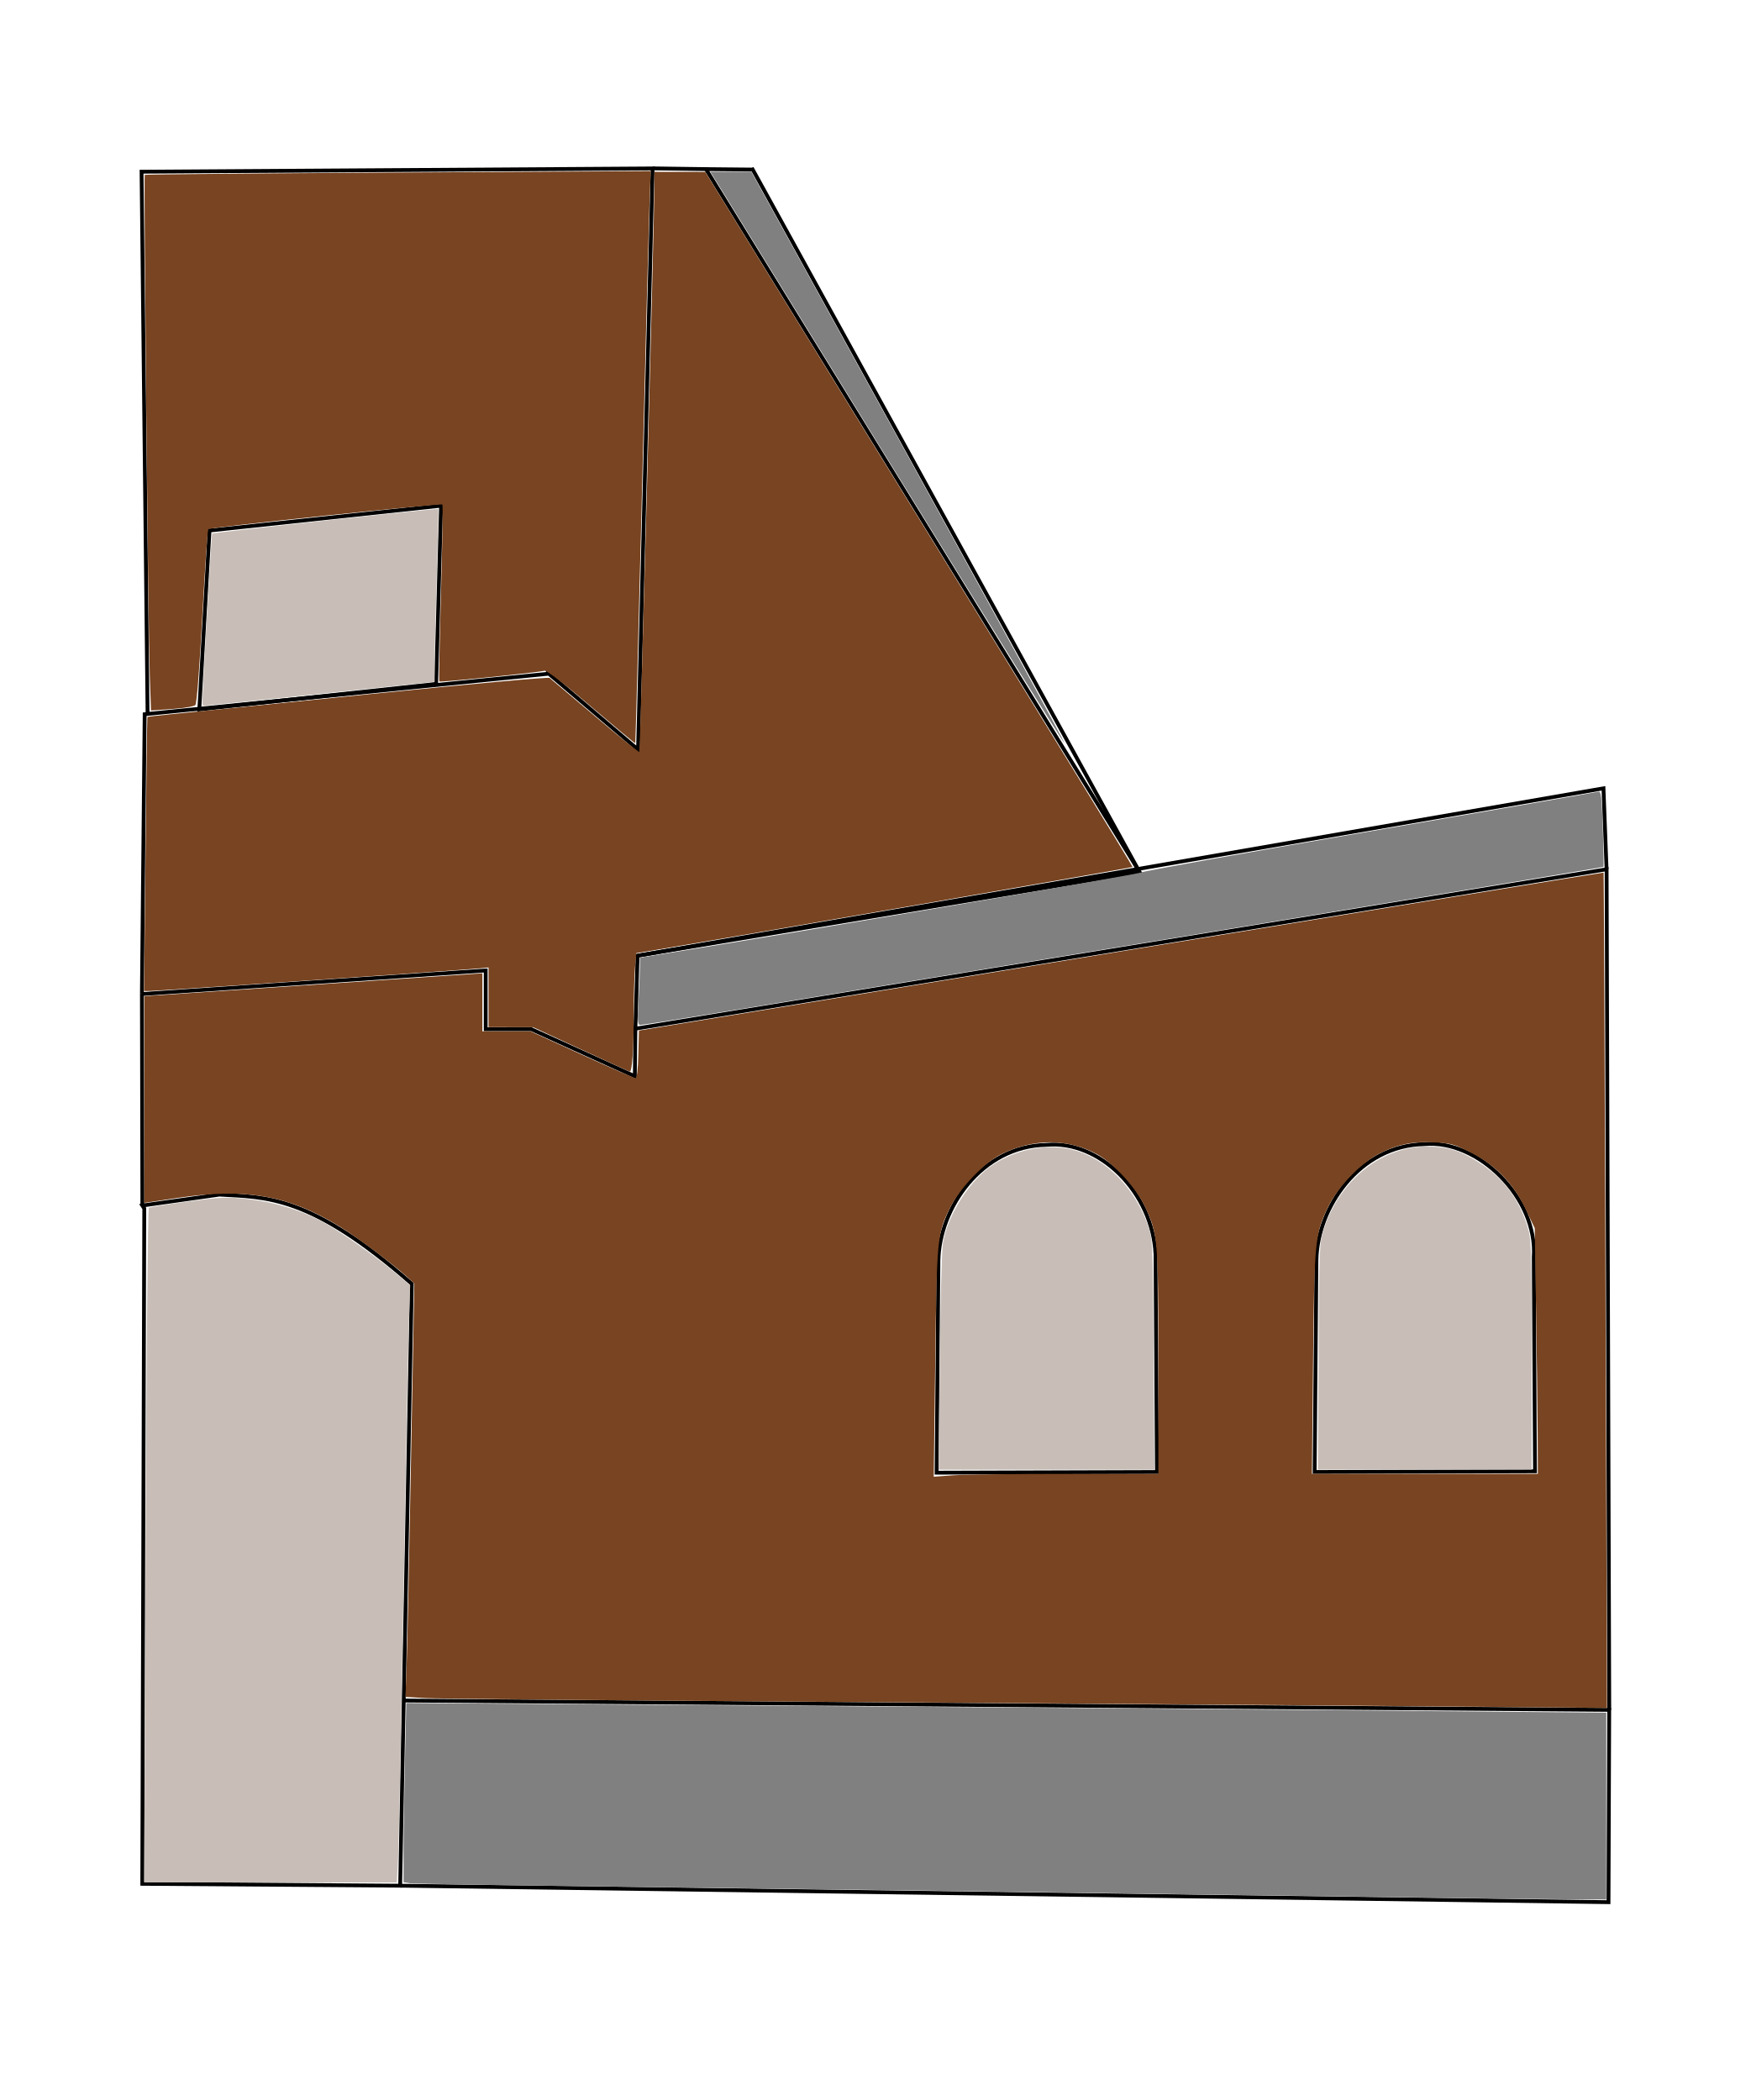
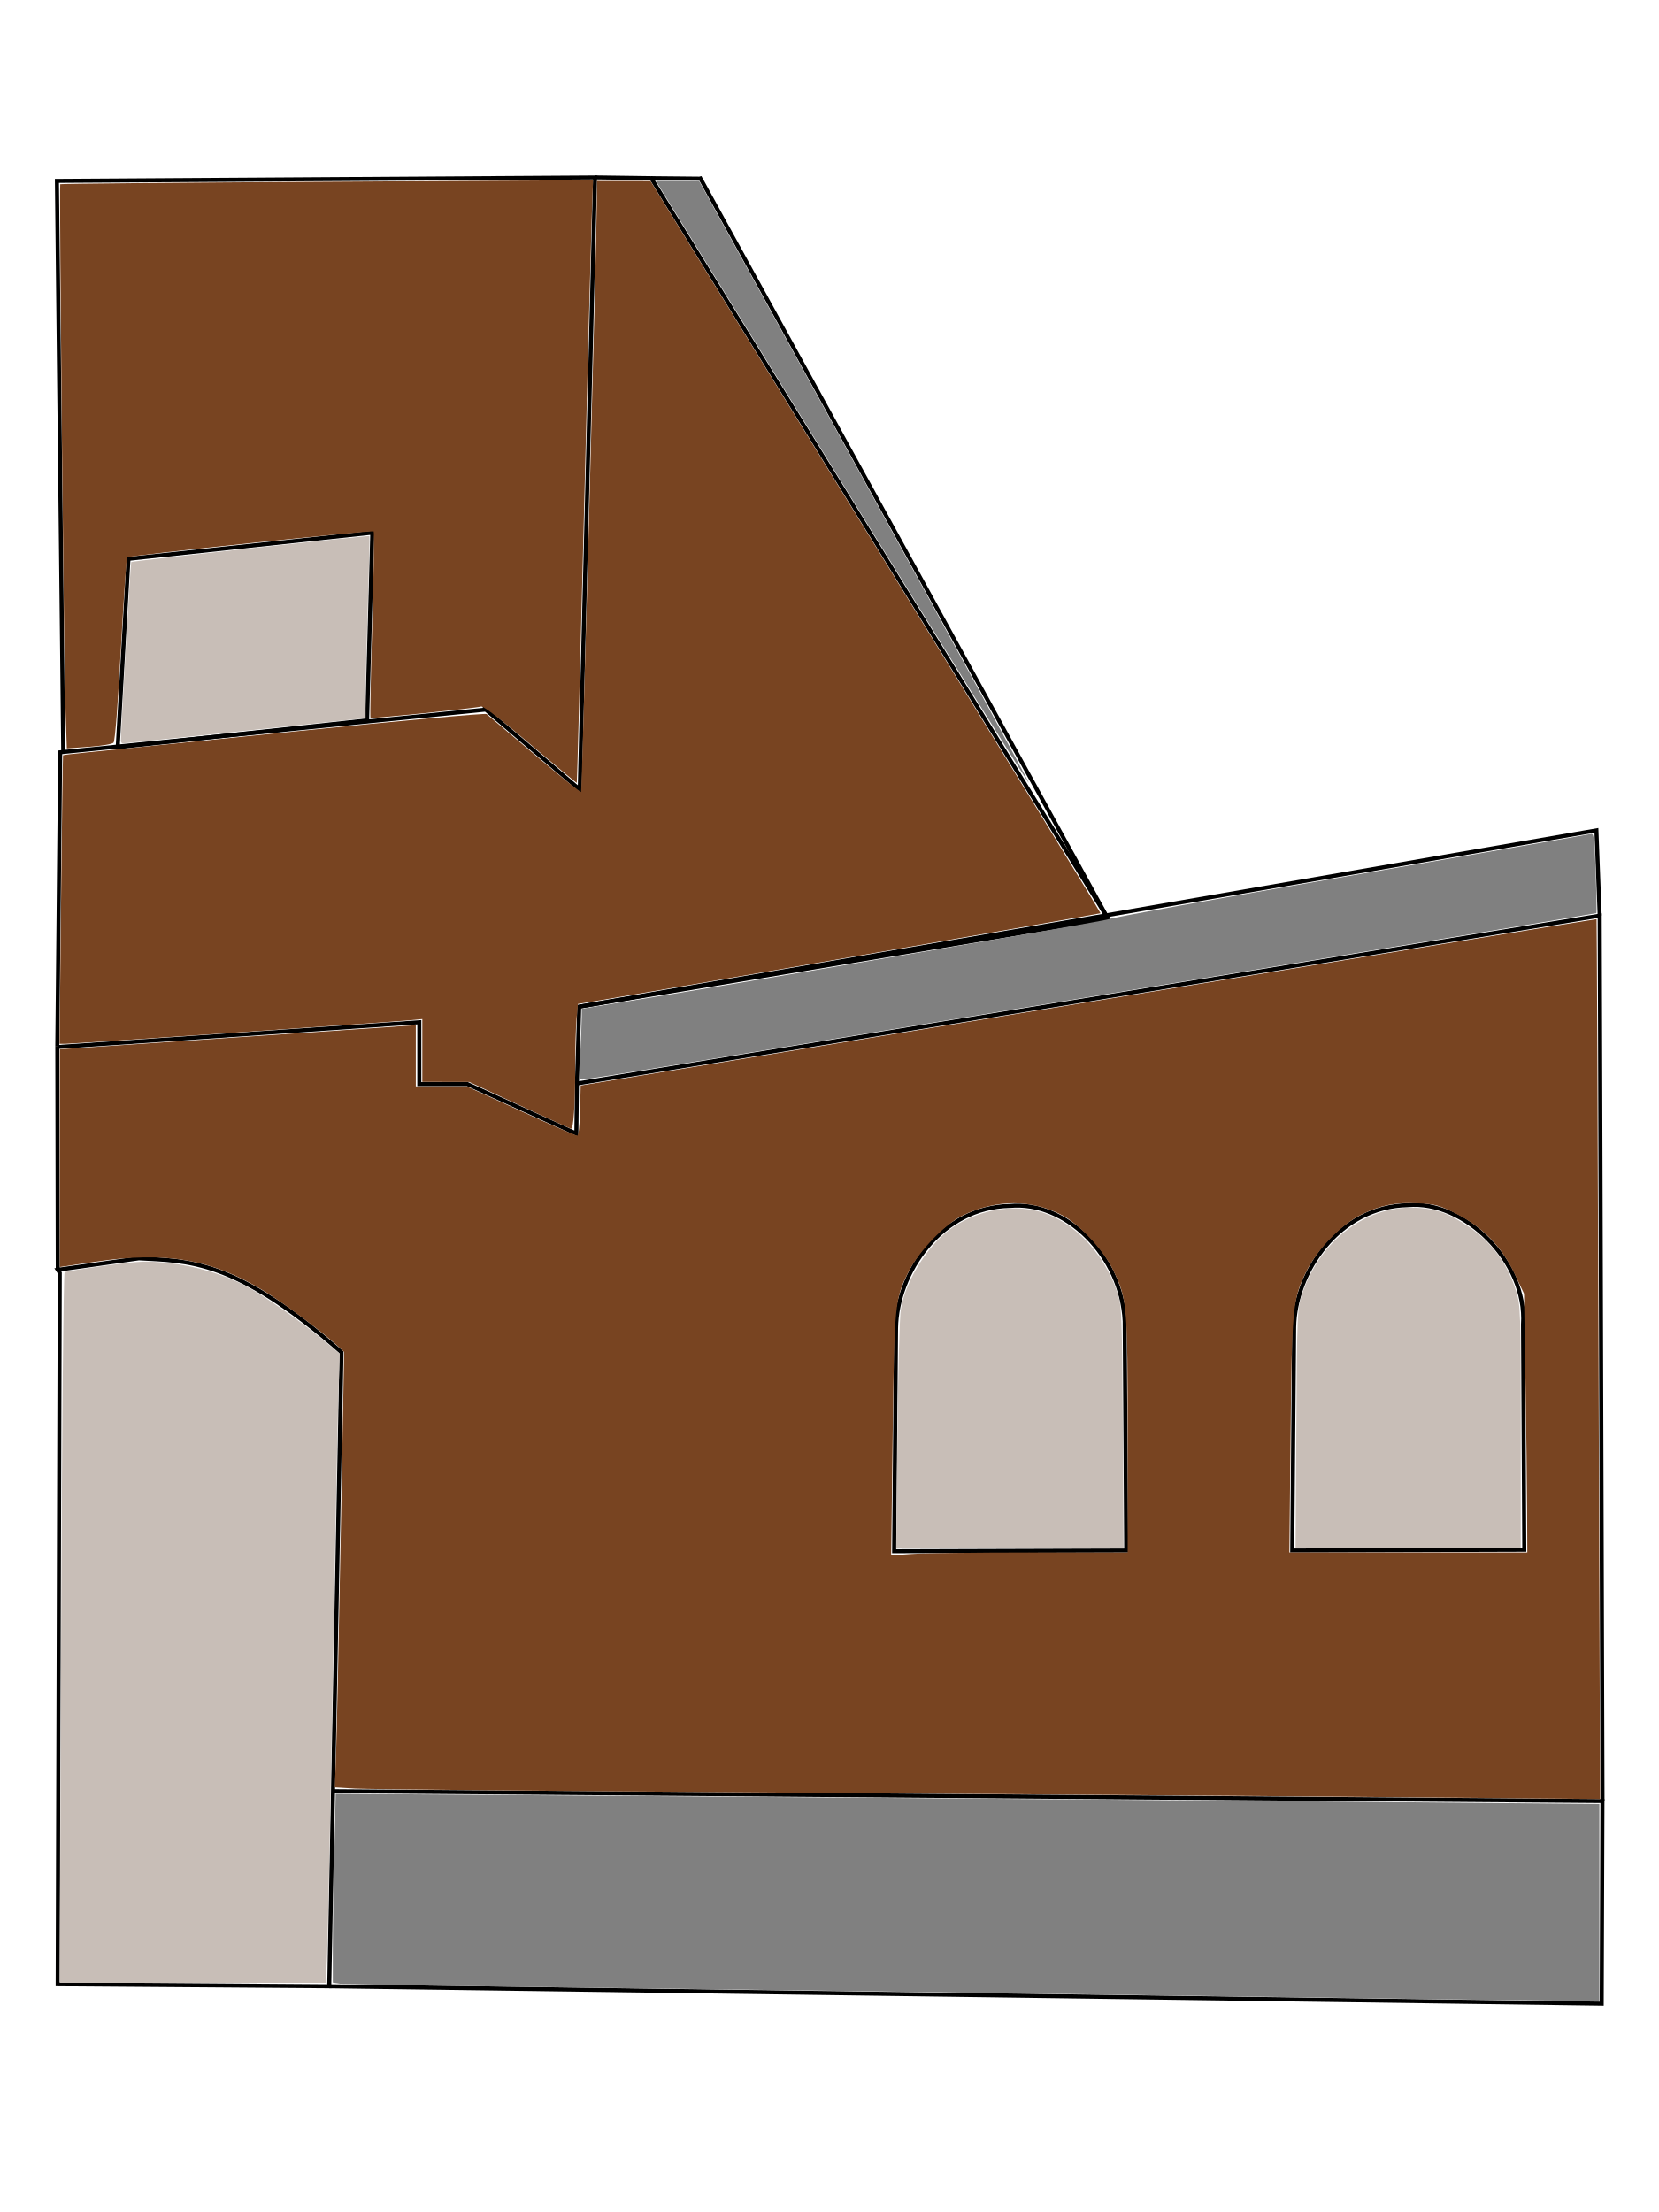
- <svg xmlns="http://www.w3.org/2000/svg" width="100" height="120" version="1.1" viewBox="0 0 210 297">
+ <svg xmlns="http://www.w3.org/2000/svg" width="60" height="80" version="1.1" viewBox="0 0 210 297">
  <path d="m113.68 208.28 0.256-29.97c0.122-7.407 6.056-16.228 15.267-16.393 7.532-0.704 15.002 6.72 15.43 15.478l0.204 30.788z" fill="none" stroke="#000" stroke-width=".54px" />
  <path d="m167.13 208.18 0.256-29.97c0.122-7.407 6.056-16.228 15.267-16.394 7.532-0.704 16.028 7.566 15.462 16.005l0.172 30.261z" fill="none" stroke="#000" stroke-width=".54px" />
  <path d="m113.11 208.19c0-0.057 0.292-0.076 0.7-0.04 0.54 0.04 0.747 9e-3 0.907-0.107 0.195-0.158 0.178-0.166-0.317-0.17-0.797-2e-3 -0.924-0.154-0.939-1.086-3e-3 -0.429-0.06-0.96-0.123-1.181-0.067-0.255-0.071-0.523-0.011-0.737 0.066-0.247 0.049-0.423-0.063-0.663-0.142-0.291-0.147-1.667-0.048-12.88 0.056-6.905 0.135-12.961 0.168-13.458 0.193-2.885 1.21-5.764 2.99-8.457 0.863-1.306 2.916-3.461 3.295-3.46 0.294 9.2e-4 0.522-0.221 0.304-0.296-0.215-0.073 0.213-0.334 0.557-0.339 0.233-2e-3 0.273-0.026 0.158-0.101-0.08-0.053-0.131-0.113-0.101-0.14 0.269-0.221 0.823-0.559 1.576-0.959 0.833-0.443 0.951-0.477 1.475-0.426 0.313 0.025 0.746 7e-3 0.961-0.03 0.369-0.082 0.351-0.09-0.335-0.146l-0.726-0.053 0.478-0.175c0.405-0.149 0.615-0.159 1.37-0.061 0.68 0.082 1.158 0.076 2.01-0.03 1.051-0.139 1.09-0.151 0.651-0.225-0.257-0.039-1.003-0.049-1.659-9e-3 -0.655 0.029-1.167 0.03-1.135 4.5e-4 0.03-0.03 0.498-0.137 1.037-0.225 1.046-0.174 2.062-0.206 3.084-0.092 0.614 0.064 0.625 0.071 0.413 0.249-0.215 0.179-0.211 0.184 0.259 0.305 0.263 0.067 0.692 0.123 0.954 0.123 0.281 0 0.653 0.09 0.907 0.225 0.33 0.173 0.543 0.211 0.917 0.166 0.4-0.046 0.544-8e-3 0.805 0.182 0.175 0.134 0.624 0.331 0.997 0.441 0.373 0.107 0.678 0.233 0.678 0.275 0 0.038 0.152 0.108 0.337 0.151 0.402 0.084 0.803 0.438 0.803 0.702 0 0.175 0.029 0.178 0.412 0.036 0.42-0.153 0.568-0.089 0.463 0.19-0.037 0.103 0.042 0.194 0.259 0.27 0.175 0.059 0.317 0.188 0.317 0.276 0 0.087 0.134 0.233 0.297 0.32 0.33 0.176 0.751 0.521 1.079 0.885 0.119 0.133 0.283 0.239 0.364 0.239 0.078 0 0.341 0.209 0.577 0.465 0.793 0.859 0.9 1.025 0.833 1.299-0.058 0.25 6e-3 0.308 0.337 0.268 0.063-4e-3 0.17 0.115 0.234 0.28 0.061 0.163 0.229 0.452 0.366 0.645 0.19 0.265 0.237 0.437 0.195 0.705-0.031 0.206-4e-3 0.385 0.056 0.427 0.066 0.038 0.115-2e-3 0.115-0.111 0-0.316 0.174-0.029 0.497 0.813 0.678 1.768 0.645 1.061 0.698 15.359 0.023 7.147 0.07 13.358 0.107 13.803 0.071 1.043 2e-3 1.354-0.297 1.296-0.125-0.019-0.342 2e-3 -0.485 0.06-0.152 0.06-0.19 0.106-0.09 0.111 0.087 2e-3 0.25 0.1 0.353 0.22 0.244 0.277 0.36 0.269 0.375-0.024 3e-3 -0.135 0.047-0.05 0.094 0.186 0.045 0.234 0.085 1.341 0.088 2.461 4e-3 2.393 0.198 2.141-1.704 2.241-1.095 0.055-1.229 0.043-1.116-0.09 0.106-0.133 0.056-0.206-0.295-0.442-0.232-0.157-0.531-0.284-0.665-0.284-0.525 0-0.577-0.194-0.564-2.113 6e-3 -1.707-0.031-2.143-0.215-2.143-0.16 0-0.193 0.37-0.192 2.127 9.8e-4 2.103-0.059 2.405-0.487 2.366-0.467-0.04-1.389 0.279-1.321 0.462 0.04 0.111-0.029 0.151-0.291 0.145-0.327-3e-3 -0.333-6e-3 -0.095-0.106 0.223-0.089 0.232-0.115 0.09-0.286-0.081-0.097-0.185-0.274-0.223-0.383-0.057-0.171-0.137-0.189-0.556-0.121-0.268 0.037-0.581 0.143-0.696 0.225-0.114 0.081-0.381 0.151-0.593 0.151-0.212 0-0.516 0.049-0.677 0.111l-0.292 0.112 0.245 0.205c0.242 0.203 0.118 0.205-10.34 0.205-6.552 0-10.585-0.035-10.585-0.098zm20.472-0.153c0.33-0.248-0.575-0.397-1.935-0.318-1.526 0.086-1.607 0.084-2.162-0.03-0.341-0.074-0.654-0.063-1.14 0.036-0.389 0.081-0.823 0.11-1.033 0.066-0.338-0.068-1.392-0.109-4.043-0.155-0.598-5e-3 -1.964 4e-3 -3.034 0.035-2.249 0.061-2.253 0.061-1.974-0.804 0.144-0.449 0.145-0.534 9.7e-4 -0.846-0.124-0.268-0.155-0.694-0.141-1.889 0.011-1.476 0.025-1.541 0.225-1.515 0.413 0.052 0.927 0.055 7.058 0.035 3.425-5e-3 6.308 6e-3 6.406 0.047 0.094 0.035 0.468 3e-3 0.822-0.072 0.354-0.078 0.679-0.134 0.724-0.113 0.255 0.076 4.714 0.088 4.969 8e-3 0.255-0.073 0.349-0.043 0.559 0.169 0.251 0.258 0.253 0.258 0.457 0.046 0.181-0.187 0.354-0.211 1.475-0.218 1.396-4e-3 1.753-0.077 1.502-0.291-0.092-0.079-0.574-0.137-1.266-0.149-1.092-0.013-1.117-0.021-1.217-0.292-0.053-0.15-0.226-0.546-0.377-0.881-0.268-0.594-0.431-0.769-0.431-0.463 0 0.228-0.411 1.163-0.551 1.255-0.065 0.041-0.443 0.08-0.835 0.08-0.404 1e-3 -0.928 0.08-1.212 0.185-0.477 0.174-0.509 0.174-0.709-6e-3 -0.172-0.161-0.264-0.175-0.518-0.081-0.246 0.084-0.419 0.064-0.846-0.095-0.455-0.178-0.594-0.191-0.913-0.082-0.207 0.067-0.435 0.172-0.505 0.23-0.179 0.146-1.066 0.132-1.525-0.019-0.216-0.072-0.541-0.095-0.749-0.055-0.202 0.035-1.121 0.067-2.041 0.06-0.92-2e-3 -2.046 0.034-2.502 0.087-0.572 0.065-0.99 0.058-1.348-0.018-0.609-0.144-2.795-0.117-4.573 0.042-1.41 0.132-1.719 0.056-2.006-0.465-0.15-0.274-0.145-0.301 0.07-0.458 0.23-0.165 0.302-0.519 0.153-0.756-0.049-0.081-0.188-0.023-0.428 0.18-0.313 0.269-0.359 0.377-0.415 0.973l-0.059 0.671-1.503 0.07c-0.827 0.036-1.633 0.096-1.791 0.131-0.224 0.041-0.36-6e-3 -0.611-0.258-0.178-0.175-0.34-0.317-0.36-0.317-0.015 0-0.034 0.165-0.034 0.366v0.366l0.492-4e-3c0.271-2e-3 0.866 0.047 1.322 0.123 0.5 0.079 1.143 0.101 1.619 0.06 0.928-0.081 0.959-0.05 0.818 0.839-0.049 0.323-0.064 0.914-0.032 1.315 0.073 0.921-0.033 1.148-0.615 1.276-0.439 0.093-0.408 0.155 0.152 0.28 0.214 0.044 0.309 0.16 0.399 0.465 0.062 0.222 0.101 0.521 0.077 0.664-0.037 0.283 0.032 0.268-1.435 0.305-0.529 6e-3 -0.633 0.037-0.485 0.131 0.105 0.06 0.291 0.083 0.416 0.052 0.125-0.028 0.295-7e-3 0.379 0.035 0.085 0.054 3.72 0.095 8.613 0.096 6.854 1e-3 8.495-0.019 8.647-0.14zm-17.725-1.77c0.035-0.058-0.048-0.103-0.201-0.103-0.146 0-0.266 0.044-0.266 0.103 0 0.055 0.089 0.104 0.201 0.104 0.112 0 0.23-0.045 0.265-0.104zm26.043-3.255c-0.033-0.031-0.125-0.035-0.199-4e-3 -0.079 0.03-0.056 0.057 0.059 0.061 0.11 2e-3 0.17-0.013 0.136-0.053zm-23.67-3.509c0.24-0.442 0.26-0.562 0.202-1.264-0.056-0.701-0.042-0.783 0.132-0.839 0.148-0.043 10.731-0.17 19.228-0.224 0.823-3e-3 0.94 0.118 0.758 0.825-0.235 0.905-0.197 1.156 0.217 1.446 0.31 0.216 0.386 0.232 0.531 0.107 0.148-0.129 0.161-0.348 0.095-1.848-0.035-0.938-0.075-2.04-0.088-2.45-0.018-0.679-0.04-0.748-0.252-0.778-0.361-0.051-0.43 0.409-0.183 1.225 0.094 0.323 0.028 0.332-3.009 0.401-1.426 0.028-3.688 0.114-5.028 0.19-2.732 0.149-4.101 0.156-5.051 0.025-0.455-0.058-0.69-0.046-0.793 0.036-0.092 0.081-0.499 0.113-1.168 0.094-0.561-8e-3 -1.915 7e-3 -3.008 0.063l-1.988 0.091-0.216-0.362c-0.176-0.294-0.206-0.472-0.159-0.948 0.07-0.752-0.038-0.955-0.401-0.713-0.216 0.146-0.271 0.29-0.331 0.861-0.037 0.378-0.039 0.737-2e-3 0.799 0.035 0.059 0.015 0.206-0.038 0.32-0.168 0.323-0.257 3.073-0.104 3.261 0.211 0.261 0.382 0.175 0.658-0.334zm0.273-5.581c0.067-0.134 0.089-0.563 0.058-1.114-0.029-0.519-5e-3 -0.923 0.044-0.959 0.051-0.03 1.253-0.056 2.664-0.052 1.411 2e-3 4.711-0.043 7.333-0.111 2.623-0.066 5.608-0.133 6.634-0.148 1.026-7e-3 2.146-0.056 2.488-0.096 0.888-0.099 0.919-0.06 0.894 1.162-6e-3 0.567 4e-3 1.122 0.039 1.233 0.067 0.229 0.456 0.274 0.65 0.074 0.157-0.162 0.173-2.985 0.013-3.28-0.065-0.13-0.07-0.415-8e-3 -0.792 0.066-0.447 0.053-0.635-0.047-0.775-0.133-0.175-0.149-0.174-0.295 0.015-0.182 0.241-0.198 0.569-0.046 0.972 0.056 0.159 0.084 0.307 0.061 0.331-0.089 0.09-2.616 0.141-10.381 0.192-4.447 0.025-8.342 0.087-8.655 0.137-0.593 0.085-0.965 0.045-1.265-0.137-0.149-0.09-0.163-0.201-0.09-0.727 0.064-0.501 0.047-0.66-0.082-0.832-0.167-0.212-0.168-0.212-0.366 6e-3 -0.142 0.163-0.205 0.412-0.224 0.886-0.049 1.339-0.138 2.208-0.237 2.398-0.124 0.235-0.12 1.276 3e-3 1.527 0.047 0.095 0.194 0.2 0.322 0.225 0.128 0.021 0.267 0.051 0.308 0.056 0.038 4e-3 0.126-0.081 0.188-0.204zm0.556-1.684c0.166-0.189 0.164-0.203-0.033-0.256-0.17-0.042-0.212-3e-3 -0.212 0.2 0 0.308 0.018 0.313 0.247 0.053zm0.582-1.864c0-0.017-0.067-0.068-0.155-0.099-0.082-0.029-0.155-7e-3 -0.155 0.038 0 0.053 0.067 0.099 0.155 0.099 0.081 0 0.155-9e-3 0.155-0.038zm-0.975-2.265c0.034-0.204 0.021-0.654-0.03-1.002-0.12-0.759 0.025-1.101 0.413-0.966 0.239 0.081 5.208 4e-3 11.892-0.178 3.537-0.096 6.758-0.156 7.49-0.132 0.259 4e-3 0.285 0.041 0.285 0.416 0 0.224-0.07 0.629-0.164 0.901l-0.164 0.494 0.345 0.427c0.4 0.494 0.452 0.511 0.613 0.204 0.176-0.337 0.222-2.851 0.06-3.41-0.103-0.365-0.105-0.535-1e-3 -0.832 0.233-0.678 0.127-1.064-0.292-1.064-0.253 0-0.461 0.784-0.303 1.14 0.083 0.194 0.073 0.324-0.036 0.553-0.183 0.363-0.553 0.458-1.196 0.308-0.741-0.174-1.622-0.22-1.845-0.095-0.175 0.093-10.108 0.276-15.334 0.277-1.592 3.9e-4 -1.67-0.048-1.483-0.973 0.176-0.866 0.157-1.927-0.038-2.401-0.088-0.217-0.162-0.505-0.158-0.638 0.011-0.555 0.032-0.561 1.756-0.567 0.883-1e-3 2.819-0.034 4.302-0.079 2.389-0.062 11.893-0.233 13.113-0.232 0.839 1e-3 0.866 0.031 0.783 1.017-0.06 0.733-0.044 0.888 0.11 1.062 0.216 0.245 0.489 0.262 0.667 0.038 0.095-0.115 0.114-0.454 0.061-1.304-0.052-0.898-0.034-1.204 0.079-1.434 0.139-0.27 0.135-0.301-0.061-0.41-0.278-0.154-7.973-0.026-8.792 0.139-0.651 0.137-1.014 0.132-1.189-9e-3 -0.065-0.054-0.367-0.158-0.667-0.224-0.505-0.109-0.563-0.099-0.787 0.11-0.24 0.232-0.277 0.234-4.986 0.283-2.888 0.025-4.82 0.088-4.939 0.157-0.18 0.096-0.191 0.215-0.144 1.51 0.025 0.771 0.055 1.498 0.061 1.615 0.025 0.497-0.115 3.377-0.209 4.287-0.109 1.036-0.054 1.3 0.288 1.498 0.245 0.141 0.419-0.026 0.502-0.485zm6.676-5.933c0-0.022-0.044-0.076-0.101-0.11-0.054-0.032-0.102-7e-3 -0.102 0.044 0 0.06 0.043 0.109 0.102 0.109 0.055 0 0.101-0.014 0.101-0.042zm-7.982-2.719c0-0.055-0.163-0.103-0.363-0.103-0.2 0-0.363 0.045-0.363 0.103 0 0.055 0.163 0.102 0.363 0.102 0.199 0 0.363-0.046 0.363-0.102zm7.671-2.17c0-0.018-0.067-0.067-0.155-0.101-0.081-0.029-0.155-7e-3 -0.155 0.038 0 0.054 0.067 0.099 0.155 0.099 0.082 0 0.155-9e-3 0.155-0.039zm4.167-1.714c-3e-3 -0.176-0.044-0.821-0.088-1.436l-0.078-1.117-0.063 1.064c-0.033 0.585-0.038 1.446-4e-3 1.915l0.054 0.851 0.095-0.479c0.052-0.263 0.09-0.622 0.086-0.798zm4.126 1.117c0-0.055-0.018-0.104-0.043-0.104-0.024 0-0.072 0.045-0.111 0.104-0.033 0.056-8e-3 0.104 0.042 0.104 0.058 0 0.11-0.046 0.11-0.104zm-10.055-0.532c0-0.056-0.069-0.103-0.161-0.103-0.087 0-0.134 0.045-0.094 0.103 0.033 0.055 0.109 0.103 0.162 0.103 0.051 0 0.092-0.044 0.092-0.103zm3.676 4e-3c0.032-0.052 6e-3 -0.13-0.043-0.166-0.055-0.032-0.106 4e-3 -0.106 0.096 0 0.188 0.06 0.214 0.151 0.065zm8.09-0.539c0.033-0.054-0.031-0.103-0.149-0.103-0.118 0-0.214 0.045-0.214 0.103 0 0.057 0.065 0.103 0.149 0.103 0.079 0 0.179-0.044 0.214-0.103zm-13.448-0.553c-0.039-0.132-0.602-0.33-0.683-0.246-0.022 0.02-0.011 0.114 0.012 0.209 0.07 0.198 0.73 0.234 0.666 0.034zm14.433 0.014c0-0.057-0.12-0.103-0.265-0.103-0.15 0-0.238 0.041-0.201 0.103 0.033 0.056 0.155 0.105 0.265 0.105 0.111 0 0.201-0.044 0.201-0.105zm-9.585-0.716c-0.059-0.254-0.076-0.262-0.236-0.098-0.147 0.152-0.15 0.208-0.024 0.446 0.123 0.234 0.156 0.249 0.236 0.098 0.049-0.091 0.06-0.295 0.024-0.446zm5.439 0.113c0-0.21-0.172-0.264-0.308-0.093-0.068 0.086-0.09 0.253-0.048 0.391 0.067 0.229 0.075 0.231 0.216 0.034 0.074-0.108 0.143-0.26 0.143-0.333zm-11.143 0.065c0.034-0.058-0.05-0.105-0.207-0.105-0.154 0-0.244 0.043-0.207 0.105 0.033 0.056 0.129 0.102 0.207 0.102 0.075 0 0.172-0.046 0.207-0.102zm16.197-0.071c-0.095-0.023-0.263-0.023-0.363 0-0.095 0.022-0.013 0.046 0.181 0.046 0.2 0 0.281-0.016 0.182-0.046zm-11.102-1.169c-0.029-0.027-0.108-0.018-0.17 9e-3 -0.079 0.05-0.074 0.115 0.014 0.24 0.121 0.151 0.138 0.149 0.169-9e-3 0.014-0.098 5e-3 -0.209-0.014-0.24zm-7.947-0.519c0-0.088-0.044-0.136-0.103-0.097-0.055 0.031-0.102 0.11-0.102 0.166 0 0.052 0.045 0.097 0.102 0.097 0.054 0 0.103-0.072 0.103-0.166zm11.166-0.978c-0.02-0.162-0.04-0.025-0.04 0.293 0 0.322 0.015 0.454 0.04 0.292 0.021-0.162 0.021-0.424 0-0.585zm-4.781-1.169c-0.114-0.113-0.191 0.067-0.11 0.261 0.074 0.183 0.079 0.183 0.126-2e-3 0.022-0.103 0.012-0.223-0.011-0.257zm-0.476-0.553c0-0.053-0.044-0.129-0.103-0.166-0.055-0.033-0.102 4e-3 -0.102 0.097 0 0.089 0.045 0.166 0.102 0.166 0.055 0 0.103-0.041 0.103-0.096zm-1.14-2.08c0-0.084-0.042-0.161-0.095-0.161-0.053 0-0.07 0.071-0.038 0.161 0.031 0.084 0.074 0.161 0.095 0.161 0.019 0 0.039-0.069 0.039-0.161zm-0.518-3.351c0-0.056-0.047-0.103-0.11-0.103-0.058 0-0.076 0.045-0.043 0.103 0.033 0.056 0.08 0.105 0.112 0.105 0.022 0 0.043-0.045 0.043-0.105zm0.829-0.544c0-0.049-0.118-0.09-0.259-0.09-0.244 0-0.331 0.1-0.201 0.237 0.08 0.082 0.461-0.028 0.461-0.144zm6.247-1.121c-0.067-0.027-0.21-0.027-0.311-2e-3 -0.097 0.022-0.041 0.048 0.128 0.05 0.171 1e-3 0.254-0.014 0.183-0.046z" fill-opacity="0" stroke-width=".105" />
  <path d="m37.83 266.69 1.647-85.12c-14.397-12.618-20.583-12.234-27.256-12.62h0.067l-10.908 1.545 0.271 0.415-0.283 95.514z" fill="none" stroke="#000" stroke-width=".54px" />
  <path d="m37.83 266.69c170.85 2.331 170.85 2.331 170.85 2.331l0.101-27.195-170.48-1.321" fill="none" stroke="#000" stroke-width=".54px" />
  <path d="m1.381 170.5-0.063-30.063v0.147l48.606-3.332v8.307h6.458l14.628 6.651 0.082-6.726 137.32-22.544 0.376 118.89" fill="none" stroke="#000" stroke-width=".54px" />
  <path d="m1.317 140.44 0.39-39.428 57.018-5.722v-0.107l12.743 10.826v-0.091l2.052-81.99v-0.106l-72.253 0.463 0.847 76.45-0.191-0.1" fill="none" stroke="#000" stroke-width=".54px" />
  <path d="m71.09 145.48 0.31-10.321 136.57-23.668 0.437 11.443" fill="none" stroke="#000" stroke-width=".54px" />
  <path d="m73.521 23.814 7.541 0.103 61.311 99.402-70.972 11.843" fill="none" stroke="#000" stroke-width=".54px" />
  <path d="m81.062 23.918 6.502 0.063v-0.213l54.808 99.553" fill="none" stroke="#000" stroke-width=".54px" />
  <path d="m9.43 100.33 1.446-25.309h0.095l32.643-3.499-0.699 25.2z" fill="none" stroke="#000" stroke-width=".54px" />
  <path d="m64.843 99.947c-3.889-3.305-6.326-5.177-6.616-5.084-0.695 0.224-14.727 1.659-14.863 1.52-0.065-0.064 0.042-5.688 0.238-12.494 0.196-6.805 0.285-12.446 0.197-12.536-0.192-0.197-32.825 3.224-33.096 3.47-0.104 0.092-0.487 5.656-0.85 12.359-0.409 7.541-0.784 12.32-0.983 12.535-0.178 0.191-1.661 0.442-3.296 0.557l-2.973 0.209-0.173-4.92c-0.221-6.288-0.868-70.672-0.712-70.832 0.064-0.066 16.186-0.214 35.825-0.329l35.708-0.209-0.189 5.391c-0.104 2.965-0.578 21.156-1.054 40.424-0.476 19.268-0.898 35.064-0.937 35.103-0.04 0.035-2.842-2.284-6.229-5.162z" fill="#784421" stroke-width=".297" />
  <path d="m63.377 148.4-6.744-3.124-6.304-6e-3v-8.442l-1.833 0.173c-2.444 0.229-45.237 3.154-46.154 3.154h-0.718l0.203-19.334c0.111-10.634 0.23-19.369 0.265-19.413 0.034-0.041 1.501-0.218 3.259-0.388 1.758-0.17 14.466-1.453 28.24-2.852 13.773-1.398 25.186-2.43 25.362-2.294 0.176 0.139 3.072 2.58 6.436 5.43 3.364 2.849 6.181 5.115 6.258 5.035 0.122-0.125 2.11-74.931 2.131-80.156l0.004-1.881 7.183 0.01 30.261 49.102c16.643 27.006 30.215 49.149 30.16 49.205-0.08 0.082-56.932 9.974-67.052 11.664l-3.113 0.519-0.184 1.994c-0.101 1.096-0.186 4.16-0.188 6.808-0.002 4.856-0.224 7.998-0.553 7.946-0.099-8e-3 -3.214-1.435-6.923-3.153z" fill="#784421" stroke-width=".297" />
  <path d="m173.77 241.24c-13.304-0.11-47.938-0.367-76.965-0.562-29.027-0.196-54.001-0.431-55.499-0.523l-2.723-0.166 0.165-4.56c0.09-2.508 0.371-15.664 0.624-29.236l0.459-24.674-1.127-1.02c-2.036-1.842-7.104-5.616-9.537-7.101-7.123-4.349-13.196-5.414-22.742-3.989l-4.764 0.711v-29.233l21.624-1.459c11.893-0.803 22.646-1.531 23.896-1.619l2.272-0.16v8.21h6.812l7.262 3.31c3.994 1.82 7.405 3.311 7.58 3.311 0.204 0 0.347-1.202 0.401-3.365l0.083-3.365 68.169-11.197c37.493-6.159 68.196-11.172 68.229-11.143 0.031 0.026 0.153 26.623 0.268 59.097l0.208 59.044-5.252-0.051c-2.889-0.024-16.137-0.146-29.441-0.259zm-41.883-32.789h13.149l-3e-3 -15.723c-3e-3 -17.559-0.066-18.269-1.935-22.163-1.26-2.628-4.422-6.067-6.732-7.325-4.133-2.249-9.029-2.249-13.56-1.5e-4 -2.36 1.172-5.802 4.761-7.172 7.48-1.876 3.723-1.927 4.242-2.154 22.06l-0.204 16.069 2.732-0.199c1.502-0.106 8.649-0.2 15.881-0.2zm66.775-5.793c-8e-3 -3.186-0.115-11.006-0.22-17.378l-0.191-11.585-1.272-2.67c-1.733-3.638-4.248-6.232-7.788-8.033-2.305-1.173-2.813-1.314-5.135-1.428-3.073-0.152-5.018 0.232-7.621 1.501-2.682 1.308-6.01 4.751-7.434 7.694-1.825 3.772-1.921 4.774-2.096 22.118l-0.158 15.573h31.945z" fill="#784421" stroke-width=".297" />
  <path d="m71.542 141.3c0.105-2.012 0.192-4.153 0.192-4.758v-1.1l4.032-0.649c19.204-3.089 66.747-11.201 66.89-11.413 0.096-0.148 14.561-2.744 32.139-5.77 17.578-3.026 32.169-5.561 32.426-5.632 0.409-0.111 0.49 0.528 0.654 5.196 0.1 2.93 0.145 5.371 0.087 5.426-0.051 0.052-24.031 4.027-53.284 8.826-29.253 4.801-59.757 9.809-67.787 11.13-8.03 1.322-14.812 2.402-15.072 2.402-0.419 0-0.451-0.414-0.281-3.658z" fill="#808080" stroke-width=".297" />
  <path d="m107.63 66.356c-13.194-21.399-24.43-39.617-24.967-40.486l-0.978-1.58h5.802l22.207 40.342c12.214 22.188 22.143 40.407 22.066 40.486-0.074 0.079-10.935-17.364-24.13-38.762z" fill="#808080" stroke-width=".297" />
  <path d="m147.38 267.88c-25.882-0.37-60.582-0.833-77.112-1.03-16.529-0.196-30.482-0.422-31.006-0.502l-0.953-0.145v-4.451c0-2.448 0.087-8.15 0.195-12.672l0.195-8.22 28.759 0.205c37.725 0.269 93.86 0.721 120.02 0.968l20.89 0.197v26.408l-6.963-0.038c-3.83-0.017-28.14-0.345-54.023-0.716z" fill="#808080" stroke-width=".297" />
  <path d="m1.842 218.61c0.113-27.251 0.31-47.696 0.459-47.796 0.144-0.093 2.626-0.492 5.517-0.877 4.803-0.641 5.541-0.67 8.564-0.334 3.529 0.391 7.172 1.475 10.152 3.019 2.297 1.19 7.23 4.611 10.265 7.119l2.449 2.023-0.18 5.145c-0.099 2.83-0.444 20.176-0.767 38.546-0.323 18.371-0.664 35.061-0.759 37.088l-0.172 3.687h-35.726z" fill="#c8beb7" stroke-width=".297" />
  <path d="m114.12 192.73c0.082-8.317 0.291-15.934 0.456-16.927 0.674-4.048 3.851-8.994 7.15-11.132 3.046-1.975 6.865-2.819 10.235-2.262 5.164 0.853 9.872 5.422 11.786 11.438 0.474 1.49 0.538 3.266 0.633 17.829l0.108 16.174h-30.521z" fill="#c8beb7" stroke-width=".297" />
  <path d="m167.68 191.82c0.095-15.535 0.123-16.083 0.743-17.98 2.451-7.478 8.939-12.245 15.857-11.65 2.428 0.209 4.006 0.819 6.561 2.537 3.13 2.103 5.238 4.997 6.388 8.769 0.552 1.81 0.584 2.782 0.584 18.13v16.218h-30.236z" fill="#c8beb7" stroke-width=".297" />
  <path d="m9.86 99.444c-0.022-1.057 1.295-23.867 1.385-23.981 0.111-0.143 31.845-3.596 31.981-3.482 0.043 0.035-0.054 4.183-0.216 9.214-0.163 5.03-0.297 10.514-0.299 12.187l-0.002 3.04-3.299 0.348c-13.645 1.44-29.124 3.05-29.313 3.05-0.125 0-0.231-0.17-0.235-0.376z" fill="#c8beb7" stroke-width=".297" />
</svg>
